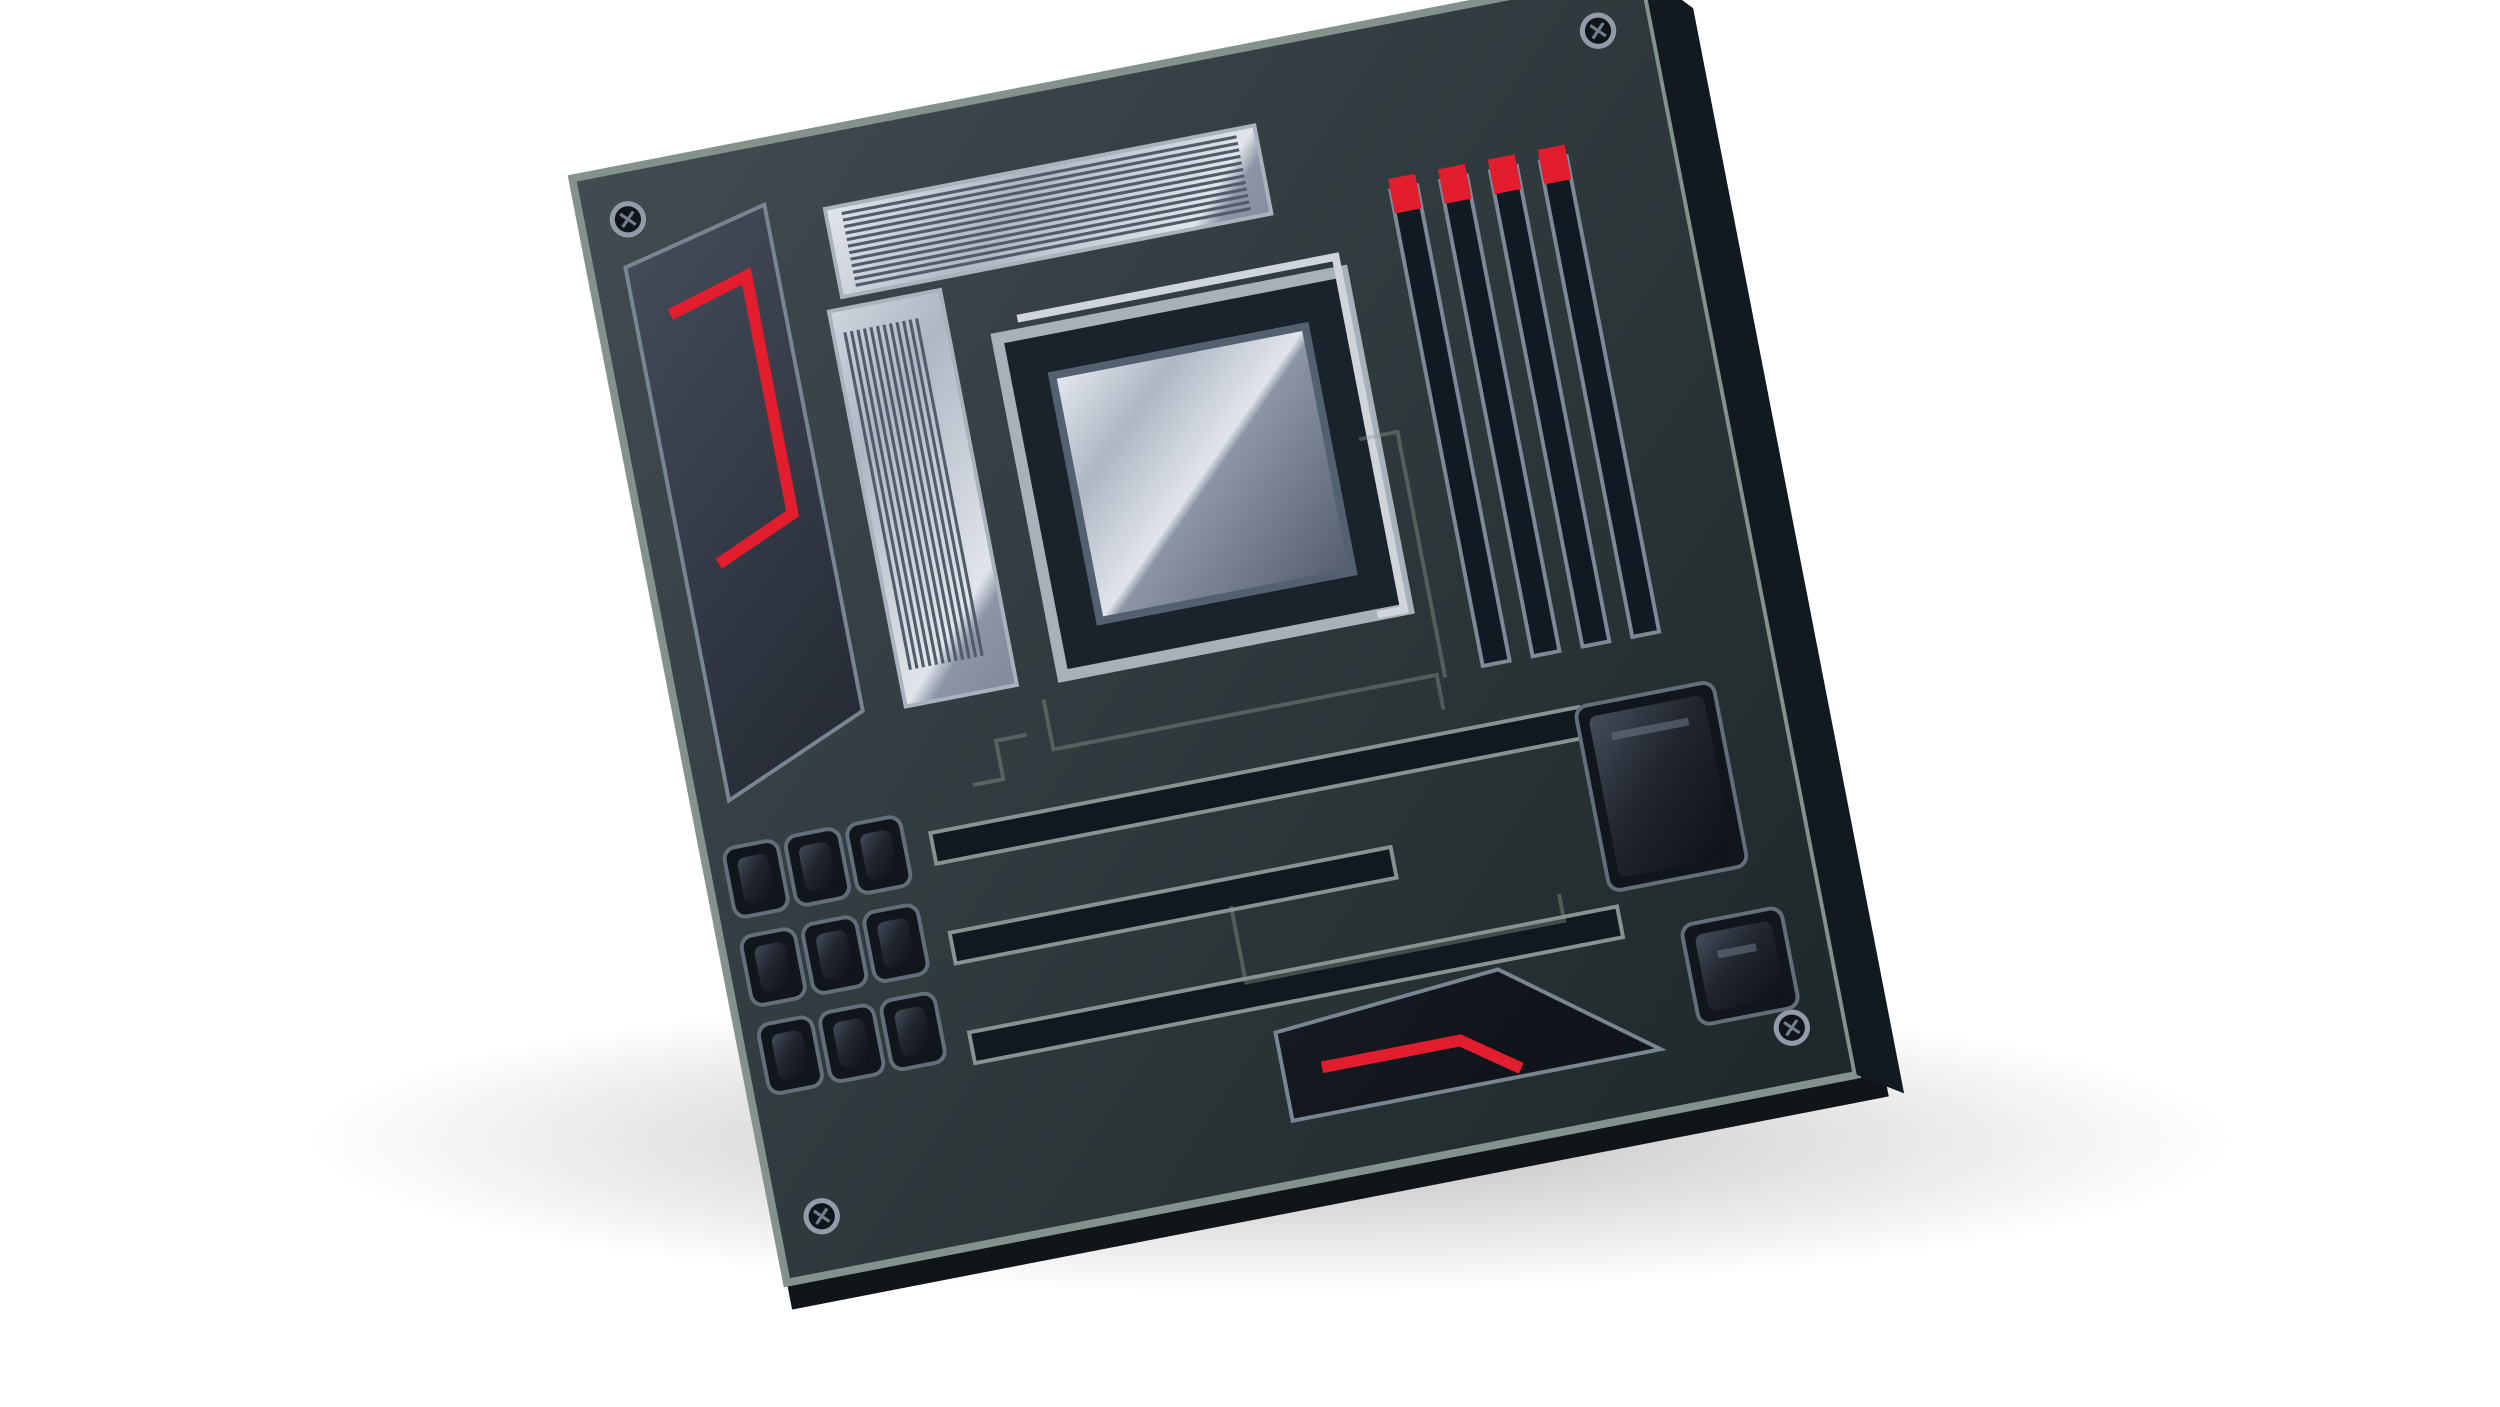
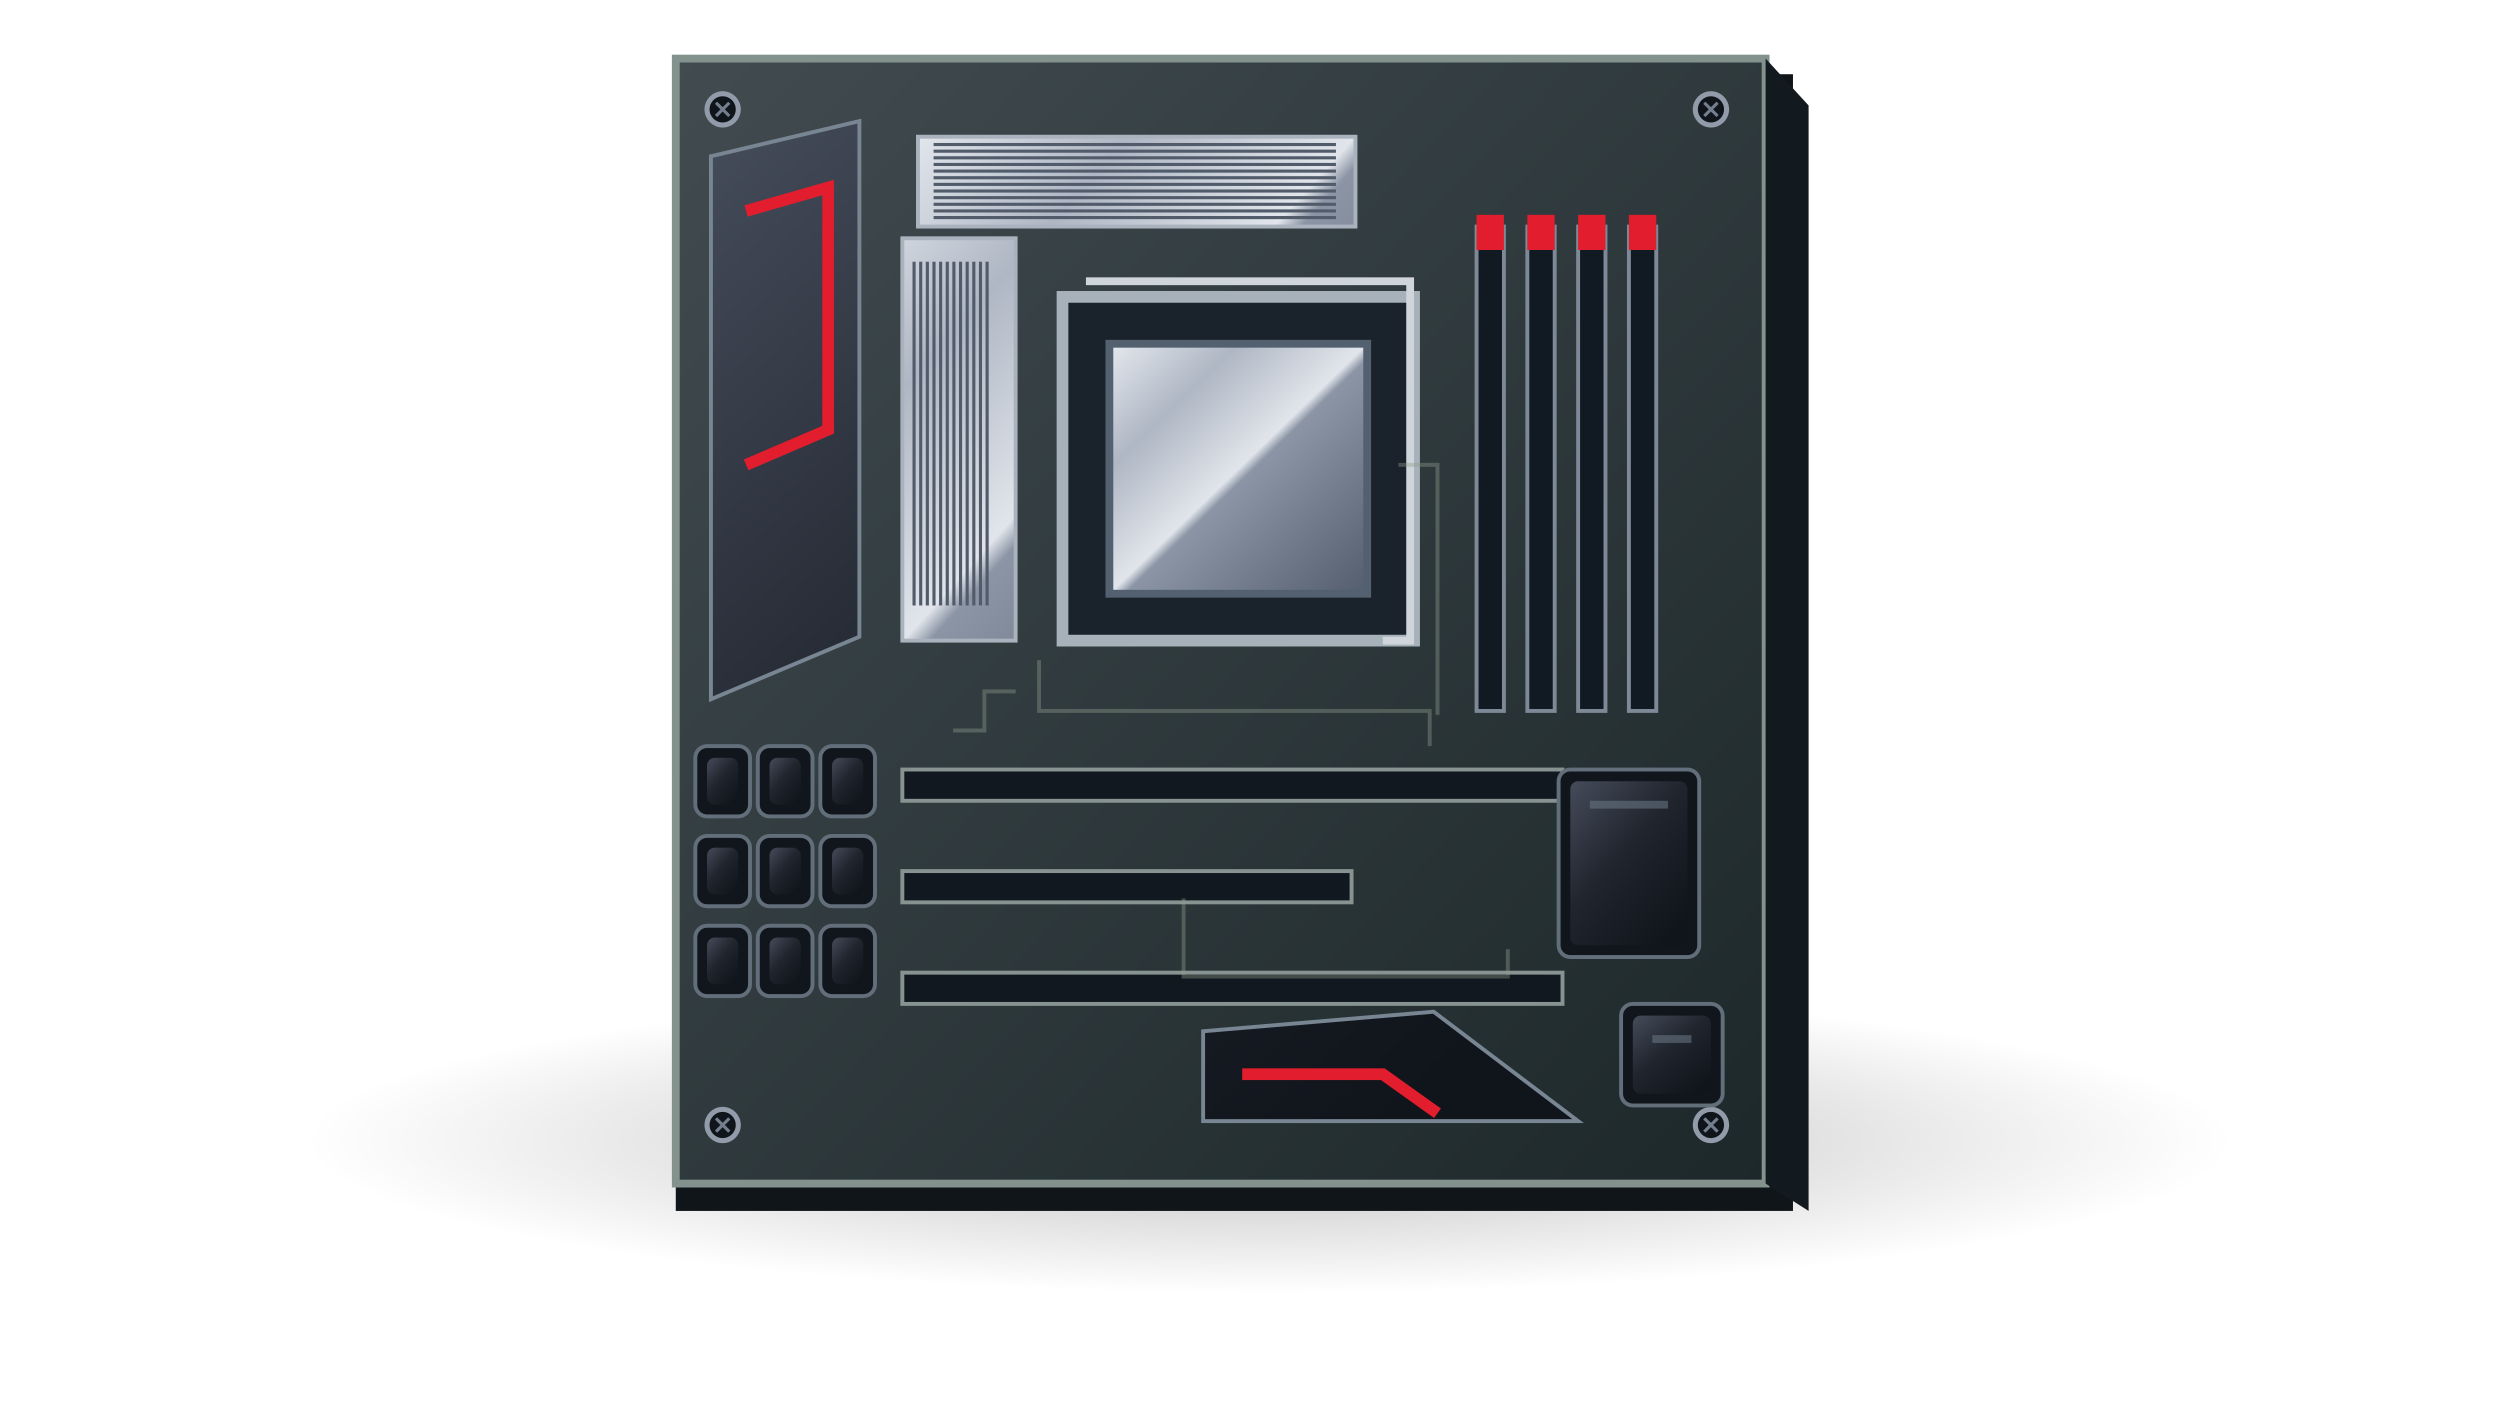
<svg xmlns="http://www.w3.org/2000/svg" viewBox="0 0 640 360" width="640" height="360" fill="none">
  <defs>
    <linearGradient id="metal" x1="0" y1="0" x2="1" y2="1">
      <stop stop-color="#e5e9ef" />
      <stop offset=".25" stop-color="#afb7c4" />
      <stop offset=".5" stop-color="#e1e5eb" />
      <stop offset=".53" stop-color="#8b95a5" />
      <stop offset="1" stop-color="#535d6e" />
    </linearGradient>
    <linearGradient id="shell" x1="0" y1="0" x2=".8" y2="1">
      <stop stop-color="#454c5a" />
      <stop offset=".48" stop-color="#20252e" />
      <stop offset="1" stop-color="#10141b" />
    </linearGradient>
    <linearGradient id="board" x1="0" y1="0" x2="1" y2="1">
      <stop stop-color="#414b50" />
      <stop offset="1" stop-color="#1d282a" />
    </linearGradient>
    <linearGradient id="gold" x1="0" y1="0" x2="0" y2="1">
      <stop stop-color="#dfc58c" />
      <stop offset="1" stop-color="#877047" />
    </linearGradient>
    <linearGradient id="accent" x1="0" y1="0" x2="1" y2="1">
      <stop stop-color="#f45160" />
      <stop offset="1" stop-color="#a41121" />
    </linearGradient>
    <radialGradient id="shadow">
      <stop stop-color="#000" stop-opacity=".26" />
      <stop offset="1" stop-color="#000" stop-opacity="0" />
    </radialGradient>
  </defs>
  <ellipse cx="325" cy="292" rx="248" ry="39" fill="url(#shadow)" />
-   <g transform="translate(173 15) rotate(-11 146 153)">
+   <g transform="translate(173 15)">
    <path d="M0 4h286v291H0Z" fill="#10151a" />
    <path d="M0 0h279v288H0Z" fill="url(#board)" stroke="#84928d" stroke-width="2" />
    <path d="M279 0 290 12v283l-11-7Z" fill="#121a20" />
    <g transform="translate(12 13)">
      <circle r="4" fill="#10141b" stroke="#929ba9" stroke-width="1.3" />
      <path d="m-1.7-1.7 3.4 3.4m-3.4 0 3.4-3.4" stroke="#737e8e" stroke-width=".8" />
    </g>
    <g transform="translate(12 273)">
      <circle r="4" fill="#10141b" stroke="#929ba9" stroke-width="1.3" />
      <path d="m-1.7-1.7 3.4 3.4m-3.4 0 3.4-3.4" stroke="#737e8e" stroke-width=".8" />
    </g>
    <g transform="translate(265 13)">
      <circle r="4" fill="#10141b" stroke="#929ba9" stroke-width="1.3" />
      <path d="m-1.7-1.7 3.4 3.4m-3.4 0 3.4-3.4" stroke="#737e8e" stroke-width=".8" />
    </g>
    <g transform="translate(265 273)">
      <circle r="4" fill="#10141b" stroke="#929ba9" stroke-width="1.3" />
      <path d="m-1.7-1.7 3.4 3.4m-3.4 0 3.4-3.4" stroke="#737e8e" stroke-width=".8" />
    </g>
    <path d="M62 20h112v23H62Zm-4 26h29v103H58Z" fill="url(#metal)" stroke="#aab2be" />
    <path d="M66 22h103M61 52v88" stroke="#515b6a" stroke-width=".8" />
    <path d="M66 23.7h103M62.7 52v88" stroke="#515b6a" stroke-width=".8" />
    <path d="M66 25.4h103M64.4 52v88" stroke="#515b6a" stroke-width=".8" />
    <path d="M66 27.1h103M66.1 52v88" stroke="#515b6a" stroke-width=".8" />
    <path d="M66 28.8h103M67.8 52v88" stroke="#515b6a" stroke-width=".8" />
    <path d="M66 30.5h103M69.5 52v88" stroke="#515b6a" stroke-width=".8" />
    <path d="M66 32.2h103M71.2 52v88" stroke="#515b6a" stroke-width=".8" />
    <path d="M66 33.9h103M72.9 52v88" stroke="#515b6a" stroke-width=".8" />
    <path d="M66 35.6h103M74.6 52v88" stroke="#515b6a" stroke-width=".8" />
    <path d="M66 37.3h103M76.3 52v88" stroke="#515b6a" stroke-width=".8" />
    <path d="M66 39h103M78 52v88" stroke="#515b6a" stroke-width=".8" />
    <path d="M66 40.7h103M79.7 52v88" stroke="#515b6a" stroke-width=".8" />
    <path d="M99 61h90v88H99Z" fill="#1a222b" stroke="#a6b1b9" stroke-width="3" />
    <rect x="111" y="73" width="66" height="64" fill="url(#metal)" stroke="#53606f" stroke-width="2" />
    <path d="M105 57h83v92h-7" fill="none" stroke="#d0d5dc" stroke-width="2" />
    <rect x="205" y="43" width="7" height="124" fill="#111923" stroke="#7d8997" />
    <rect x="205" y="40" width="7" height="9" fill="#e11d2e" />
    <rect x="218" y="43" width="7" height="124" fill="#111923" stroke="#7d8997" />
    <rect x="218" y="40" width="7" height="9" fill="#e11d2e" />
    <rect x="231" y="43" width="7" height="124" fill="#111923" stroke="#7d8997" />
    <rect x="231" y="40" width="7" height="9" fill="#e11d2e" />
    <rect x="244" y="43" width="7" height="124" fill="#111923" stroke="#7d8997" />
    <rect x="244" y="40" width="7" height="9" fill="#e11d2e" />
    <rect x="58" y="182" width="169" height="8" fill="#121820" stroke="#879391" />
    <path d="M65 186h151" stroke="url(#metal)" />
    <rect x="58" y="208" width="115" height="8" fill="#121820" stroke="#879391" />
    <path d="M65 212h99" stroke="url(#metal)" />
    <rect x="58" y="234" width="169" height="8" fill="#121820" stroke="#879391" />
    <path d="M65 238h151" stroke="url(#metal)" />
    <path d="m9 25 38-9v132l-38 16ZM135 249l59-5 37 28h-96Z" fill="url(#shell)" stroke="#788592" />
    <path d="m18 39 21-6v62l-21 9M145 260h36l14 10" fill="none" stroke="#e11d2e" stroke-width="3" />
    <rect x="5" y="176" width="14" height="18" fill="#11151c" rx="3" stroke="#626f7b" />
    <rect x="8" y="179" width="8" height="12" fill="url(#shell)" rx="2" />
    <rect x="13" y="184" width="-2" height="2" fill="#667381" opacity=".6" />
    <rect x="5" y="199" width="14" height="18" fill="#11151c" rx="3" stroke="#626f7b" />
    <rect x="8" y="202" width="8" height="12" fill="url(#shell)" rx="2" />
    <rect x="13" y="207" width="-2" height="2" fill="#667381" opacity=".6" />
    <rect x="5" y="222" width="14" height="18" fill="#11151c" rx="3" stroke="#626f7b" />
    <rect x="8" y="225" width="8" height="12" fill="url(#shell)" rx="2" />
    <rect x="13" y="230" width="-2" height="2" fill="#667381" opacity=".6" />
    <rect x="21" y="176" width="14" height="18" fill="#11151c" rx="3" stroke="#626f7b" />
    <rect x="24" y="179" width="8" height="12" fill="url(#shell)" rx="2" />
    <rect x="29" y="184" width="-2" height="2" fill="#667381" opacity=".6" />
    <rect x="21" y="199" width="14" height="18" fill="#11151c" rx="3" stroke="#626f7b" />
    <rect x="24" y="202" width="8" height="12" fill="url(#shell)" rx="2" />
    <rect x="29" y="207" width="-2" height="2" fill="#667381" opacity=".6" />
    <rect x="21" y="222" width="14" height="18" fill="#11151c" rx="3" stroke="#626f7b" />
    <rect x="24" y="225" width="8" height="12" fill="url(#shell)" rx="2" />
    <rect x="29" y="230" width="-2" height="2" fill="#667381" opacity=".6" />
    <rect x="37" y="176" width="14" height="18" fill="#11151c" rx="3" stroke="#626f7b" />
    <rect x="40" y="179" width="8" height="12" fill="url(#shell)" rx="2" />
    <rect x="45" y="184" width="-2" height="2" fill="#667381" opacity=".6" />
    <rect x="37" y="199" width="14" height="18" fill="#11151c" rx="3" stroke="#626f7b" />
    <rect x="40" y="202" width="8" height="12" fill="url(#shell)" rx="2" />
    <rect x="45" y="207" width="-2" height="2" fill="#667381" opacity=".6" />
    <rect x="37" y="222" width="14" height="18" fill="#11151c" rx="3" stroke="#626f7b" />
    <rect x="40" y="225" width="8" height="12" fill="url(#shell)" rx="2" />
    <rect x="45" y="230" width="-2" height="2" fill="#667381" opacity=".6" />
    <path d="M93 154v13h100v9m-106-14h-8v10h-8M185 104h10v64m-65 47v20h83v-7" fill="none" stroke="#8f9b8b" opacity=".4" />
    <rect x="226" y="182" width="36" height="48" fill="#11151c" rx="3" stroke="#626f7b" />
    <rect x="229" y="185" width="30" height="42" fill="url(#shell)" rx="2" />
    <rect x="234" y="190" width="20" height="2" fill="#667381" opacity=".6" />
    <rect x="242" y="242" width="26" height="26" fill="#11151c" rx="3" stroke="#626f7b" />
    <rect x="245" y="245" width="20" height="20" fill="url(#shell)" rx="2" />
    <rect x="250" y="250" width="10" height="2" fill="#667381" opacity=".6" />
  </g>
</svg>
